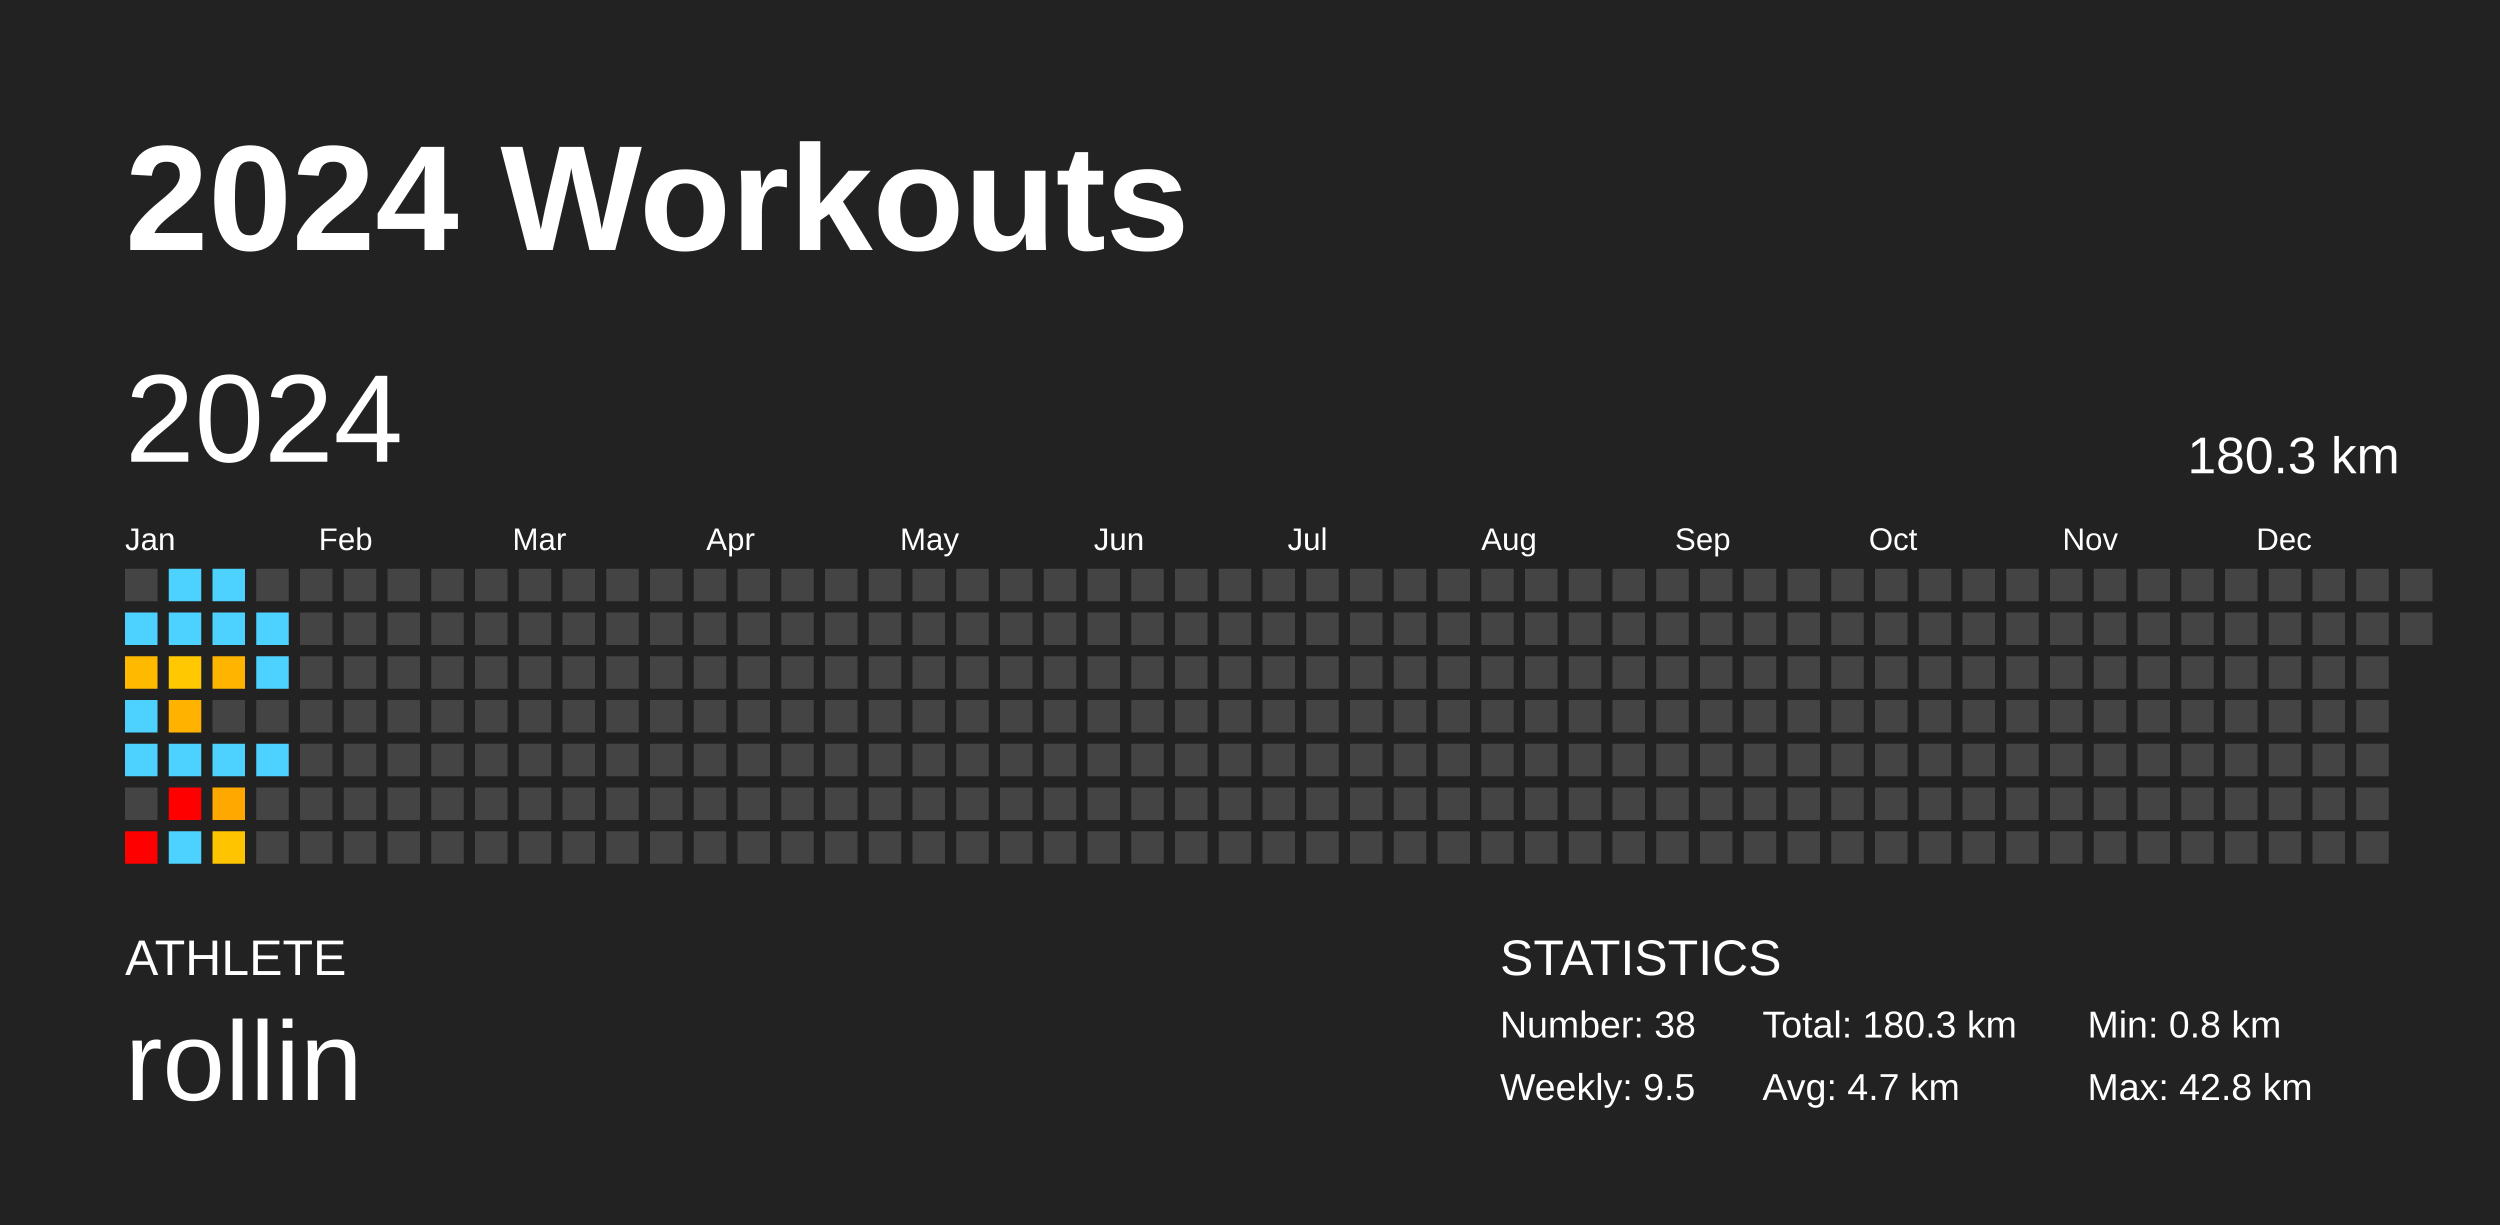
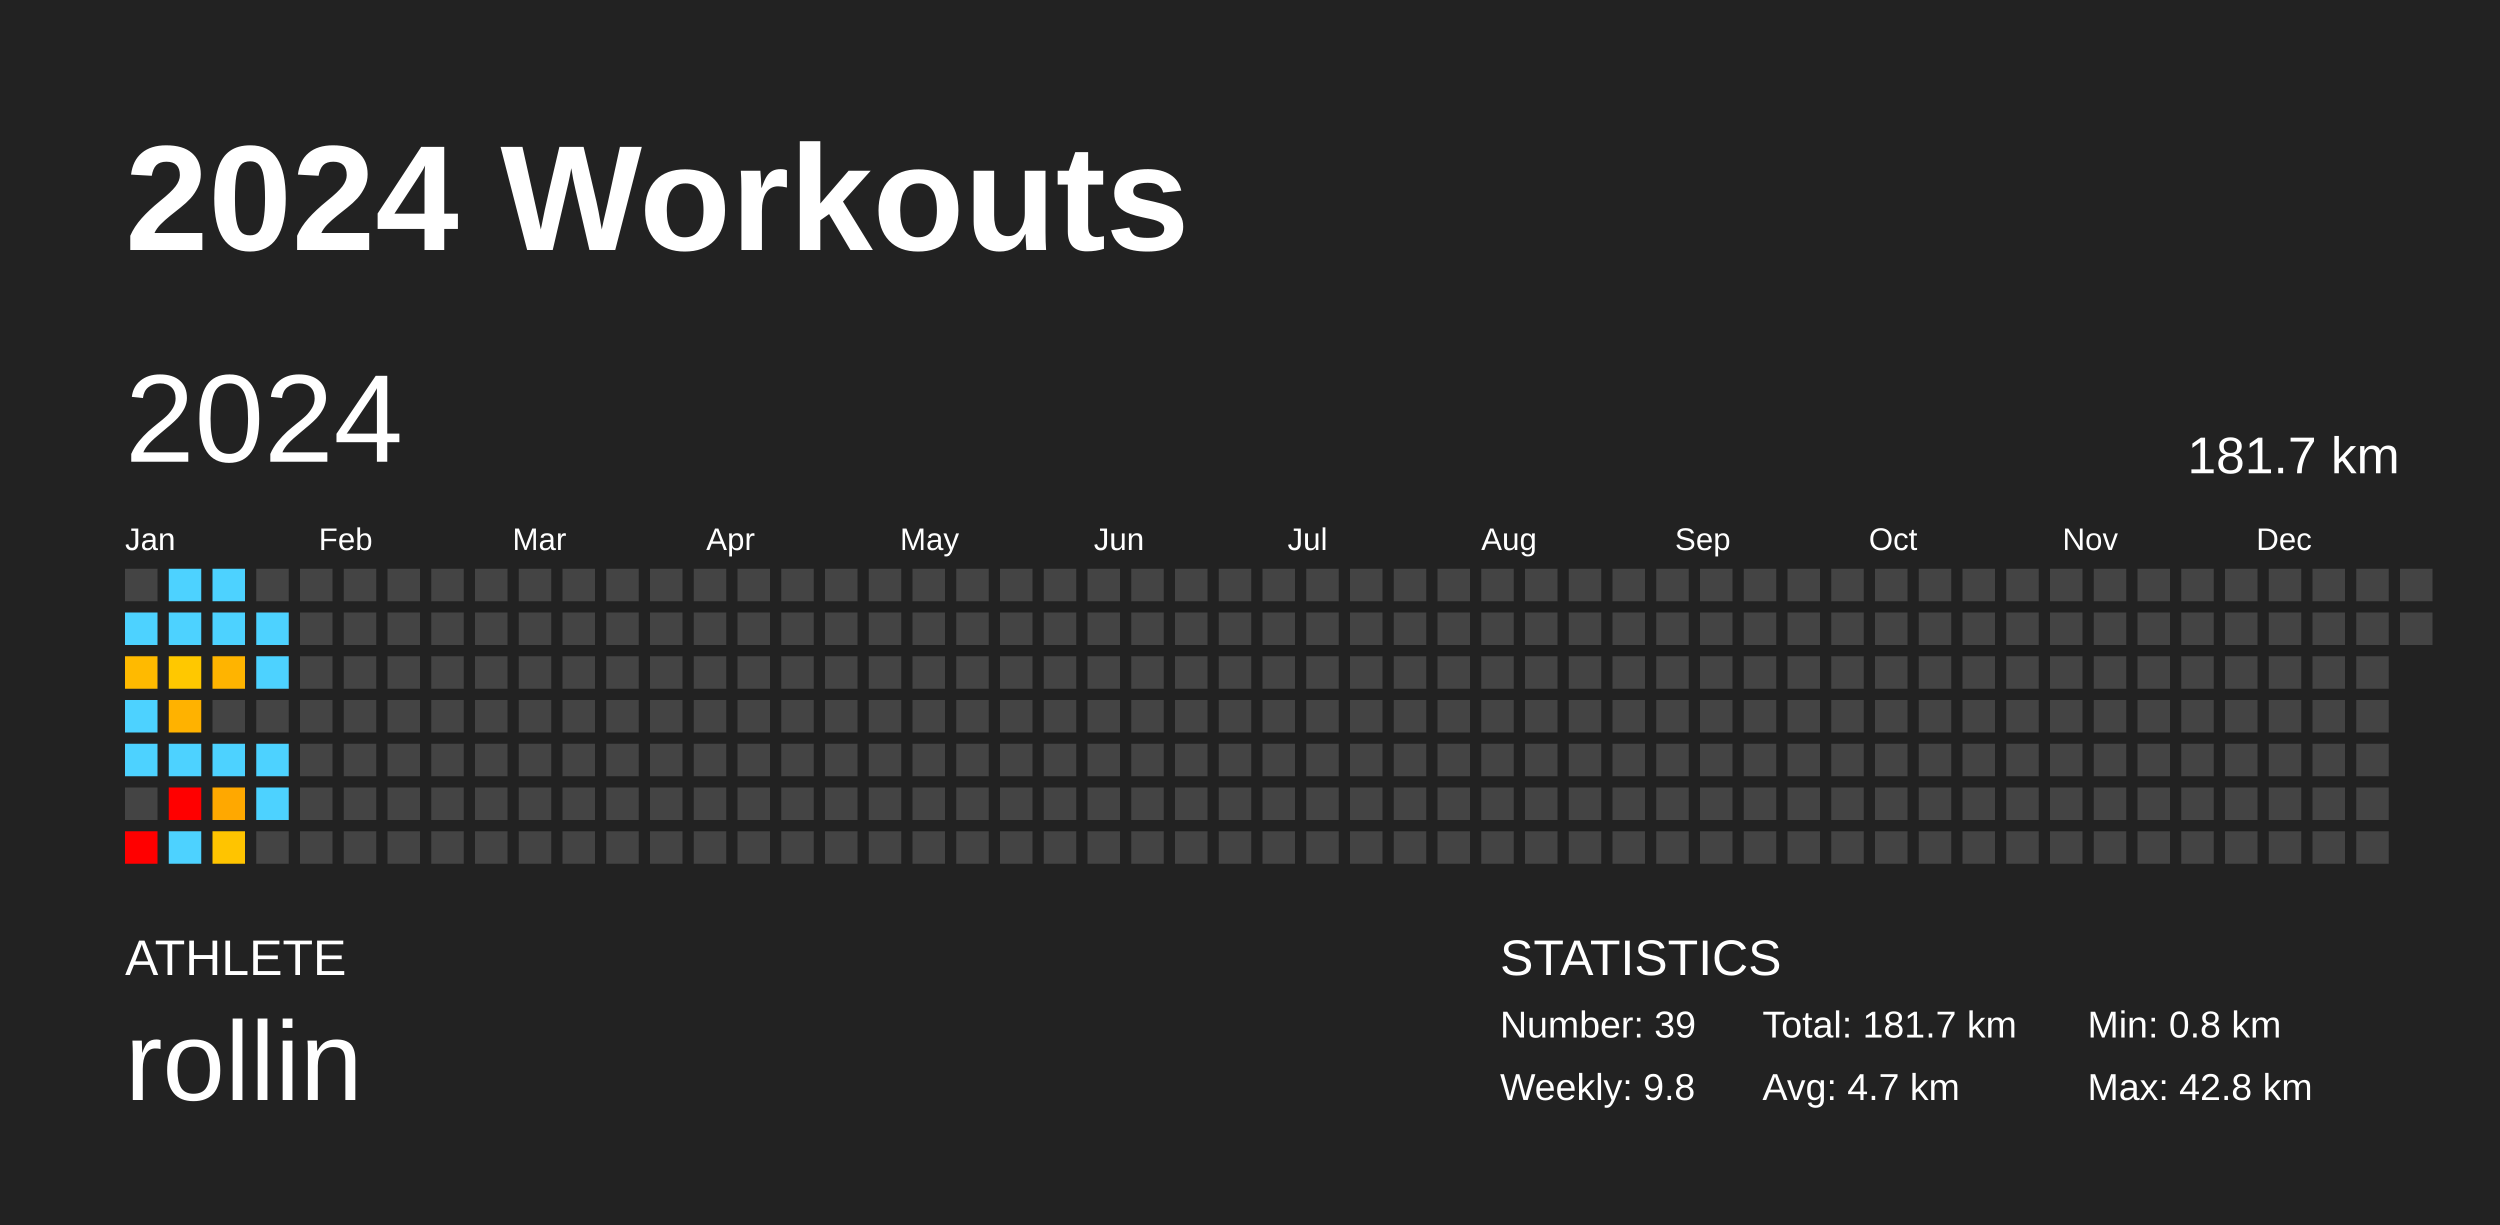
<svg xmlns="http://www.w3.org/2000/svg" baseProfile="full" height="98mm" version="1.1" viewBox="0,0,200,98" width="200mm">
  <defs />
  <rect fill="#222222" height="98" width="200" x="0" y="0" />
  <text fill="#FFFFFF" style="font-size:12px; font-family:Arial; font-weight:bold;" x="10" y="20">2024 Workouts</text>
  <text fill="#FFFFFF" style="font-size:4px; font-family:Arial" x="10" y="78">ATHLETE</text>
  <text fill="#FFFFFF" style="font-size:9px; font-family:Arial" x="10" y="88">rollin</text>
  <text fill="#FFFFFF" style="font-size:4px; font-family:Arial" x="120" y="78">STATISTICS</text>
-   <text fill="#FFFFFF" style="font-size:3px; font-family:Arial" x="120" y="83">Number: 38</text>
-   <text fill="#FFFFFF" style="font-size:3px; font-family:Arial" x="120" y="88">Weekly: 9.5</text>
-   <text fill="#FFFFFF" style="font-size:3px; font-family:Arial" x="141" y="83">Total: 180.3 km</text>
+   <text fill="#FFFFFF" style="font-size:3px; font-family:Arial" x="120" y="83">Number: 39</text>
+   <text fill="#FFFFFF" style="font-size:3px; font-family:Arial" x="120" y="88">Weekly: 9.8</text>
+   <text fill="#FFFFFF" style="font-size:3px; font-family:Arial" x="141" y="83">Total: 181.7 km</text>
  <text fill="#FFFFFF" style="font-size:3px; font-family:Arial" x="141" y="88">Avg: 4.7 km</text>
  <text fill="#FFFFFF" style="font-size:3px; font-family:Arial" x="167" y="83">Min: 0.8 km</text>
  <text fill="#FFFFFF" style="font-size:3px; font-family:Arial" x="167" y="88">Max: 42.8 km</text>
  <text dominant-baseline="hanging" fill="#FFFFFF" style="font-size:10.0px; font-family:Arial;" x="10" y="30">2024</text>
-   <text dominant-baseline="hanging" fill="#FFFFFF" style="font-size:4.125px; font-family:Arial;" x="175" y="35">180.3 km</text>
+   <text dominant-baseline="hanging" fill="#FFFFFF" style="font-size:4.125px; font-family:Arial;" x="175" y="35">181.7 km</text>
  <text fill="#FFFFFF" style="font-size:2.5px; font-family:Arial" x="10.0" y="44">Jan</text>
  <text fill="#FFFFFF" style="font-size:2.5px; font-family:Arial" x="25.5" y="44">Feb</text>
  <text fill="#FFFFFF" style="font-size:2.5px; font-family:Arial" x="41.0" y="44">Mar</text>
  <text fill="#FFFFFF" style="font-size:2.5px; font-family:Arial" x="56.5" y="44">Apr</text>
  <text fill="#FFFFFF" style="font-size:2.5px; font-family:Arial" x="72.0" y="44">May</text>
  <text fill="#FFFFFF" style="font-size:2.5px; font-family:Arial" x="87.5" y="44">Jun</text>
  <text fill="#FFFFFF" style="font-size:2.5px; font-family:Arial" x="103.0" y="44">Jul</text>
  <text fill="#FFFFFF" style="font-size:2.5px; font-family:Arial" x="118.5" y="44">Aug</text>
  <text fill="#FFFFFF" style="font-size:2.5px; font-family:Arial" x="134.0" y="44">Sep</text>
  <text fill="#FFFFFF" style="font-size:2.5px; font-family:Arial" x="149.5" y="44">Oct</text>
  <text fill="#FFFFFF" style="font-size:2.5px; font-family:Arial" x="165.0" y="44">Nov</text>
  <text fill="#FFFFFF" style="font-size:2.5px; font-family:Arial" x="180.5" y="44">Dec</text>
  <rect fill="#444444" height="2.6" width="2.6" x="10.0" y="45.5" />
  <rect fill="#4dd2ff" height="2.6" width="2.6" x="10.0" y="49.0" />
  <rect fill="#ffba00" height="2.6" width="2.6" x="10.0" y="52.5" />
  <rect fill="#4dd2ff" height="2.6" width="2.6" x="10.0" y="56.0" />
  <rect fill="#4dd2ff" height="2.6" width="2.6" x="10.0" y="59.5" />
  <rect fill="#444444" height="2.6" width="2.6" x="10.0" y="63.0" />
  <rect fill="red" height="2.6" width="2.6" x="10.0" y="66.5" />
  <rect fill="#4dd2ff" height="2.6" width="2.6" x="13.5" y="45.5" />
  <rect fill="#4dd2ff" height="2.6" width="2.6" x="13.5" y="49.0" />
  <rect fill="#ffc800" height="2.6" width="2.6" x="13.5" y="52.5" />
  <rect fill="#ffb200" height="2.6" width="2.6" x="13.5" y="56.0" />
  <rect fill="#4dd2ff" height="2.6" width="2.6" x="13.5" y="59.5" />
  <rect fill="red" height="2.6" width="2.6" x="13.5" y="63.0" />
  <rect fill="#4dd2ff" height="2.6" width="2.6" x="13.5" y="66.5" />
  <rect fill="#4dd2ff" height="2.6" width="2.6" x="17.0" y="45.5" />
  <rect fill="#4dd2ff" height="2.6" width="2.6" x="17.0" y="49.0" />
  <rect fill="#ffb400" height="2.6" width="2.6" x="17.0" y="52.5" />
  <rect fill="#444444" height="2.6" width="2.6" x="17.0" y="56.0" />
  <rect fill="#4dd2ff" height="2.6" width="2.6" x="17.0" y="59.5" />
  <rect fill="#ffa800" height="2.6" width="2.6" x="17.0" y="63.0" />
  <rect fill="#ffc400" height="2.6" width="2.6" x="17.0" y="66.5" />
  <rect fill="#444444" height="2.6" width="2.6" x="20.5" y="45.5" />
  <rect fill="#4dd2ff" height="2.6" width="2.6" x="20.5" y="49.0" />
  <rect fill="#4dd2ff" height="2.6" width="2.6" x="20.5" y="52.5" />
  <rect fill="#444444" height="2.6" width="2.6" x="20.5" y="56.0" />
  <rect fill="#4dd2ff" height="2.6" width="2.6" x="20.5" y="59.5" />
-   <rect fill="#444444" height="2.6" width="2.6" x="20.5" y="63.0" />
+   <rect fill="#4dd2ff" height="2.6" width="2.6" x="20.5" y="63.0" />
  <rect fill="#444444" height="2.6" width="2.6" x="20.5" y="66.5" />
  <rect fill="#444444" height="2.6" width="2.6" x="24.0" y="45.5" />
  <rect fill="#444444" height="2.6" width="2.6" x="24.0" y="49.0" />
  <rect fill="#444444" height="2.6" width="2.6" x="24.0" y="52.5" />
  <rect fill="#444444" height="2.6" width="2.6" x="24.0" y="56.0" />
  <rect fill="#444444" height="2.6" width="2.6" x="24.0" y="59.5" />
  <rect fill="#444444" height="2.6" width="2.6" x="24.0" y="63.0" />
  <rect fill="#444444" height="2.6" width="2.6" x="24.0" y="66.5" />
  <rect fill="#444444" height="2.6" width="2.6" x="27.5" y="45.5" />
  <rect fill="#444444" height="2.6" width="2.6" x="27.5" y="49.0" />
  <rect fill="#444444" height="2.6" width="2.6" x="27.5" y="52.5" />
  <rect fill="#444444" height="2.6" width="2.6" x="27.5" y="56.0" />
  <rect fill="#444444" height="2.6" width="2.6" x="27.5" y="59.5" />
  <rect fill="#444444" height="2.6" width="2.6" x="27.5" y="63.0" />
  <rect fill="#444444" height="2.6" width="2.6" x="27.5" y="66.5" />
  <rect fill="#444444" height="2.6" width="2.6" x="31.0" y="45.5" />
  <rect fill="#444444" height="2.6" width="2.6" x="31.0" y="49.0" />
  <rect fill="#444444" height="2.6" width="2.6" x="31.0" y="52.5" />
  <rect fill="#444444" height="2.6" width="2.6" x="31.0" y="56.0" />
  <rect fill="#444444" height="2.6" width="2.6" x="31.0" y="59.5" />
  <rect fill="#444444" height="2.6" width="2.6" x="31.0" y="63.0" />
  <rect fill="#444444" height="2.6" width="2.6" x="31.0" y="66.5" />
  <rect fill="#444444" height="2.6" width="2.6" x="34.5" y="45.5" />
  <rect fill="#444444" height="2.6" width="2.6" x="34.5" y="49.0" />
  <rect fill="#444444" height="2.6" width="2.6" x="34.5" y="52.5" />
  <rect fill="#444444" height="2.6" width="2.6" x="34.5" y="56.0" />
  <rect fill="#444444" height="2.6" width="2.6" x="34.5" y="59.5" />
  <rect fill="#444444" height="2.6" width="2.6" x="34.5" y="63.0" />
  <rect fill="#444444" height="2.6" width="2.6" x="34.5" y="66.5" />
  <rect fill="#444444" height="2.6" width="2.6" x="38.0" y="45.5" />
  <rect fill="#444444" height="2.6" width="2.6" x="38.0" y="49.0" />
  <rect fill="#444444" height="2.6" width="2.6" x="38.0" y="52.5" />
  <rect fill="#444444" height="2.6" width="2.6" x="38.0" y="56.0" />
  <rect fill="#444444" height="2.6" width="2.6" x="38.0" y="59.5" />
  <rect fill="#444444" height="2.6" width="2.6" x="38.0" y="63.0" />
  <rect fill="#444444" height="2.6" width="2.6" x="38.0" y="66.5" />
  <rect fill="#444444" height="2.6" width="2.6" x="41.5" y="45.5" />
  <rect fill="#444444" height="2.6" width="2.6" x="41.5" y="49.0" />
  <rect fill="#444444" height="2.6" width="2.6" x="41.5" y="52.5" />
  <rect fill="#444444" height="2.6" width="2.6" x="41.5" y="56.0" />
  <rect fill="#444444" height="2.6" width="2.6" x="41.5" y="59.5" />
  <rect fill="#444444" height="2.6" width="2.6" x="41.5" y="63.0" />
  <rect fill="#444444" height="2.6" width="2.6" x="41.5" y="66.5" />
  <rect fill="#444444" height="2.6" width="2.6" x="45.0" y="45.5" />
  <rect fill="#444444" height="2.6" width="2.6" x="45.0" y="49.0" />
  <rect fill="#444444" height="2.6" width="2.6" x="45.0" y="52.5" />
  <rect fill="#444444" height="2.6" width="2.6" x="45.0" y="56.0" />
  <rect fill="#444444" height="2.6" width="2.6" x="45.0" y="59.5" />
  <rect fill="#444444" height="2.6" width="2.6" x="45.0" y="63.0" />
  <rect fill="#444444" height="2.6" width="2.6" x="45.0" y="66.5" />
  <rect fill="#444444" height="2.6" width="2.6" x="48.5" y="45.5" />
  <rect fill="#444444" height="2.6" width="2.6" x="48.5" y="49.0" />
  <rect fill="#444444" height="2.6" width="2.6" x="48.5" y="52.5" />
  <rect fill="#444444" height="2.6" width="2.6" x="48.5" y="56.0" />
  <rect fill="#444444" height="2.6" width="2.6" x="48.5" y="59.5" />
  <rect fill="#444444" height="2.6" width="2.6" x="48.5" y="63.0" />
  <rect fill="#444444" height="2.6" width="2.6" x="48.5" y="66.5" />
  <rect fill="#444444" height="2.6" width="2.6" x="52.0" y="45.5" />
  <rect fill="#444444" height="2.6" width="2.6" x="52.0" y="49.0" />
  <rect fill="#444444" height="2.6" width="2.6" x="52.0" y="52.5" />
  <rect fill="#444444" height="2.6" width="2.6" x="52.0" y="56.0" />
  <rect fill="#444444" height="2.6" width="2.6" x="52.0" y="59.5" />
  <rect fill="#444444" height="2.6" width="2.6" x="52.0" y="63.0" />
  <rect fill="#444444" height="2.6" width="2.6" x="52.0" y="66.5" />
  <rect fill="#444444" height="2.6" width="2.6" x="55.5" y="45.5" />
  <rect fill="#444444" height="2.6" width="2.6" x="55.5" y="49.0" />
  <rect fill="#444444" height="2.6" width="2.6" x="55.5" y="52.5" />
  <rect fill="#444444" height="2.6" width="2.6" x="55.5" y="56.0" />
  <rect fill="#444444" height="2.6" width="2.6" x="55.5" y="59.5" />
  <rect fill="#444444" height="2.6" width="2.6" x="55.5" y="63.0" />
  <rect fill="#444444" height="2.6" width="2.6" x="55.5" y="66.5" />
  <rect fill="#444444" height="2.6" width="2.6" x="59.0" y="45.5" />
  <rect fill="#444444" height="2.6" width="2.6" x="59.0" y="49.0" />
  <rect fill="#444444" height="2.6" width="2.6" x="59.0" y="52.5" />
  <rect fill="#444444" height="2.6" width="2.6" x="59.0" y="56.0" />
  <rect fill="#444444" height="2.6" width="2.6" x="59.0" y="59.5" />
  <rect fill="#444444" height="2.6" width="2.6" x="59.0" y="63.0" />
  <rect fill="#444444" height="2.6" width="2.6" x="59.0" y="66.5" />
  <rect fill="#444444" height="2.6" width="2.6" x="62.5" y="45.5" />
  <rect fill="#444444" height="2.6" width="2.6" x="62.5" y="49.0" />
  <rect fill="#444444" height="2.6" width="2.6" x="62.5" y="52.5" />
  <rect fill="#444444" height="2.6" width="2.6" x="62.5" y="56.0" />
  <rect fill="#444444" height="2.6" width="2.6" x="62.5" y="59.5" />
  <rect fill="#444444" height="2.6" width="2.6" x="62.5" y="63.0" />
  <rect fill="#444444" height="2.6" width="2.6" x="62.5" y="66.5" />
  <rect fill="#444444" height="2.6" width="2.6" x="66.0" y="45.5" />
  <rect fill="#444444" height="2.6" width="2.6" x="66.0" y="49.0" />
  <rect fill="#444444" height="2.6" width="2.6" x="66.0" y="52.5" />
  <rect fill="#444444" height="2.6" width="2.6" x="66.0" y="56.0" />
  <rect fill="#444444" height="2.6" width="2.6" x="66.0" y="59.5" />
  <rect fill="#444444" height="2.6" width="2.6" x="66.0" y="63.0" />
  <rect fill="#444444" height="2.6" width="2.6" x="66.0" y="66.5" />
  <rect fill="#444444" height="2.6" width="2.6" x="69.5" y="45.5" />
  <rect fill="#444444" height="2.6" width="2.6" x="69.5" y="49.0" />
  <rect fill="#444444" height="2.6" width="2.6" x="69.5" y="52.5" />
  <rect fill="#444444" height="2.6" width="2.6" x="69.5" y="56.0" />
  <rect fill="#444444" height="2.6" width="2.6" x="69.5" y="59.5" />
  <rect fill="#444444" height="2.6" width="2.6" x="69.5" y="63.0" />
  <rect fill="#444444" height="2.6" width="2.6" x="69.5" y="66.5" />
  <rect fill="#444444" height="2.6" width="2.6" x="73.0" y="45.5" />
  <rect fill="#444444" height="2.6" width="2.6" x="73.0" y="49.0" />
  <rect fill="#444444" height="2.6" width="2.6" x="73.0" y="52.5" />
  <rect fill="#444444" height="2.6" width="2.6" x="73.0" y="56.0" />
  <rect fill="#444444" height="2.6" width="2.6" x="73.0" y="59.5" />
  <rect fill="#444444" height="2.6" width="2.6" x="73.0" y="63.0" />
  <rect fill="#444444" height="2.6" width="2.6" x="73.0" y="66.5" />
  <rect fill="#444444" height="2.6" width="2.6" x="76.5" y="45.5" />
  <rect fill="#444444" height="2.6" width="2.6" x="76.5" y="49.0" />
  <rect fill="#444444" height="2.6" width="2.6" x="76.5" y="52.5" />
  <rect fill="#444444" height="2.6" width="2.6" x="76.5" y="56.0" />
  <rect fill="#444444" height="2.6" width="2.6" x="76.5" y="59.5" />
  <rect fill="#444444" height="2.6" width="2.6" x="76.5" y="63.0" />
  <rect fill="#444444" height="2.6" width="2.6" x="76.5" y="66.5" />
  <rect fill="#444444" height="2.6" width="2.6" x="80.0" y="45.5" />
  <rect fill="#444444" height="2.6" width="2.6" x="80.0" y="49.0" />
  <rect fill="#444444" height="2.6" width="2.6" x="80.0" y="52.5" />
  <rect fill="#444444" height="2.6" width="2.6" x="80.0" y="56.0" />
  <rect fill="#444444" height="2.6" width="2.6" x="80.0" y="59.5" />
  <rect fill="#444444" height="2.6" width="2.6" x="80.0" y="63.0" />
  <rect fill="#444444" height="2.6" width="2.6" x="80.0" y="66.5" />
  <rect fill="#444444" height="2.6" width="2.6" x="83.5" y="45.5" />
  <rect fill="#444444" height="2.6" width="2.6" x="83.5" y="49.0" />
  <rect fill="#444444" height="2.6" width="2.6" x="83.5" y="52.5" />
  <rect fill="#444444" height="2.6" width="2.6" x="83.5" y="56.0" />
  <rect fill="#444444" height="2.6" width="2.6" x="83.5" y="59.5" />
  <rect fill="#444444" height="2.6" width="2.6" x="83.5" y="63.0" />
  <rect fill="#444444" height="2.6" width="2.6" x="83.5" y="66.5" />
  <rect fill="#444444" height="2.6" width="2.6" x="87.0" y="45.5" />
  <rect fill="#444444" height="2.6" width="2.6" x="87.0" y="49.0" />
  <rect fill="#444444" height="2.6" width="2.6" x="87.0" y="52.5" />
  <rect fill="#444444" height="2.6" width="2.6" x="87.0" y="56.0" />
  <rect fill="#444444" height="2.6" width="2.6" x="87.0" y="59.5" />
  <rect fill="#444444" height="2.6" width="2.6" x="87.0" y="63.0" />
  <rect fill="#444444" height="2.6" width="2.6" x="87.0" y="66.5" />
  <rect fill="#444444" height="2.6" width="2.6" x="90.5" y="45.5" />
  <rect fill="#444444" height="2.6" width="2.6" x="90.5" y="49.0" />
  <rect fill="#444444" height="2.6" width="2.6" x="90.5" y="52.5" />
  <rect fill="#444444" height="2.6" width="2.6" x="90.5" y="56.0" />
  <rect fill="#444444" height="2.6" width="2.6" x="90.5" y="59.5" />
  <rect fill="#444444" height="2.6" width="2.6" x="90.5" y="63.0" />
  <rect fill="#444444" height="2.6" width="2.6" x="90.5" y="66.5" />
  <rect fill="#444444" height="2.6" width="2.6" x="94.0" y="45.5" />
  <rect fill="#444444" height="2.6" width="2.6" x="94.0" y="49.0" />
  <rect fill="#444444" height="2.6" width="2.6" x="94.0" y="52.5" />
  <rect fill="#444444" height="2.6" width="2.6" x="94.0" y="56.0" />
  <rect fill="#444444" height="2.6" width="2.6" x="94.0" y="59.5" />
  <rect fill="#444444" height="2.6" width="2.6" x="94.0" y="63.0" />
  <rect fill="#444444" height="2.6" width="2.6" x="94.0" y="66.5" />
  <rect fill="#444444" height="2.6" width="2.6" x="97.5" y="45.5" />
  <rect fill="#444444" height="2.6" width="2.6" x="97.5" y="49.0" />
  <rect fill="#444444" height="2.6" width="2.6" x="97.5" y="52.5" />
  <rect fill="#444444" height="2.6" width="2.6" x="97.5" y="56.0" />
  <rect fill="#444444" height="2.6" width="2.6" x="97.5" y="59.5" />
  <rect fill="#444444" height="2.6" width="2.6" x="97.5" y="63.0" />
  <rect fill="#444444" height="2.6" width="2.6" x="97.5" y="66.5" />
  <rect fill="#444444" height="2.6" width="2.6" x="101.0" y="45.5" />
  <rect fill="#444444" height="2.6" width="2.6" x="101.0" y="49.0" />
  <rect fill="#444444" height="2.6" width="2.6" x="101.0" y="52.5" />
  <rect fill="#444444" height="2.6" width="2.6" x="101.0" y="56.0" />
  <rect fill="#444444" height="2.6" width="2.6" x="101.0" y="59.5" />
  <rect fill="#444444" height="2.6" width="2.6" x="101.0" y="63.0" />
  <rect fill="#444444" height="2.6" width="2.6" x="101.0" y="66.5" />
  <rect fill="#444444" height="2.6" width="2.6" x="104.5" y="45.5" />
  <rect fill="#444444" height="2.6" width="2.6" x="104.5" y="49.0" />
  <rect fill="#444444" height="2.6" width="2.6" x="104.5" y="52.5" />
  <rect fill="#444444" height="2.6" width="2.6" x="104.5" y="56.0" />
  <rect fill="#444444" height="2.6" width="2.6" x="104.5" y="59.5" />
  <rect fill="#444444" height="2.6" width="2.6" x="104.5" y="63.0" />
  <rect fill="#444444" height="2.6" width="2.6" x="104.5" y="66.5" />
  <rect fill="#444444" height="2.6" width="2.6" x="108.0" y="45.5" />
  <rect fill="#444444" height="2.6" width="2.6" x="108.0" y="49.0" />
  <rect fill="#444444" height="2.6" width="2.6" x="108.0" y="52.5" />
  <rect fill="#444444" height="2.6" width="2.6" x="108.0" y="56.0" />
  <rect fill="#444444" height="2.6" width="2.6" x="108.0" y="59.5" />
  <rect fill="#444444" height="2.6" width="2.6" x="108.0" y="63.0" />
  <rect fill="#444444" height="2.6" width="2.6" x="108.0" y="66.5" />
  <rect fill="#444444" height="2.6" width="2.6" x="111.5" y="45.5" />
  <rect fill="#444444" height="2.6" width="2.6" x="111.5" y="49.0" />
  <rect fill="#444444" height="2.6" width="2.6" x="111.5" y="52.5" />
  <rect fill="#444444" height="2.6" width="2.6" x="111.5" y="56.0" />
  <rect fill="#444444" height="2.6" width="2.6" x="111.5" y="59.5" />
  <rect fill="#444444" height="2.6" width="2.6" x="111.5" y="63.0" />
  <rect fill="#444444" height="2.6" width="2.6" x="111.5" y="66.5" />
  <rect fill="#444444" height="2.6" width="2.6" x="115.0" y="45.5" />
  <rect fill="#444444" height="2.6" width="2.6" x="115.0" y="49.0" />
  <rect fill="#444444" height="2.6" width="2.6" x="115.0" y="52.5" />
  <rect fill="#444444" height="2.6" width="2.6" x="115.0" y="56.0" />
  <rect fill="#444444" height="2.6" width="2.6" x="115.0" y="59.5" />
  <rect fill="#444444" height="2.6" width="2.6" x="115.0" y="63.0" />
  <rect fill="#444444" height="2.6" width="2.6" x="115.0" y="66.5" />
  <rect fill="#444444" height="2.6" width="2.6" x="118.5" y="45.5" />
  <rect fill="#444444" height="2.6" width="2.6" x="118.5" y="49.0" />
  <rect fill="#444444" height="2.6" width="2.6" x="118.5" y="52.5" />
  <rect fill="#444444" height="2.6" width="2.6" x="118.5" y="56.0" />
  <rect fill="#444444" height="2.6" width="2.6" x="118.5" y="59.5" />
  <rect fill="#444444" height="2.6" width="2.6" x="118.5" y="63.0" />
  <rect fill="#444444" height="2.6" width="2.6" x="118.5" y="66.5" />
  <rect fill="#444444" height="2.6" width="2.6" x="122.0" y="45.5" />
  <rect fill="#444444" height="2.6" width="2.6" x="122.0" y="49.0" />
  <rect fill="#444444" height="2.6" width="2.6" x="122.0" y="52.5" />
  <rect fill="#444444" height="2.6" width="2.6" x="122.0" y="56.0" />
  <rect fill="#444444" height="2.6" width="2.6" x="122.0" y="59.5" />
  <rect fill="#444444" height="2.6" width="2.6" x="122.0" y="63.0" />
  <rect fill="#444444" height="2.6" width="2.6" x="122.0" y="66.5" />
  <rect fill="#444444" height="2.6" width="2.6" x="125.5" y="45.5" />
  <rect fill="#444444" height="2.6" width="2.6" x="125.5" y="49.0" />
  <rect fill="#444444" height="2.6" width="2.6" x="125.5" y="52.5" />
  <rect fill="#444444" height="2.6" width="2.6" x="125.5" y="56.0" />
  <rect fill="#444444" height="2.6" width="2.6" x="125.5" y="59.5" />
  <rect fill="#444444" height="2.6" width="2.6" x="125.5" y="63.0" />
  <rect fill="#444444" height="2.6" width="2.6" x="125.5" y="66.5" />
  <rect fill="#444444" height="2.6" width="2.6" x="129.0" y="45.5" />
  <rect fill="#444444" height="2.6" width="2.6" x="129.0" y="49.0" />
  <rect fill="#444444" height="2.6" width="2.6" x="129.0" y="52.5" />
  <rect fill="#444444" height="2.6" width="2.6" x="129.0" y="56.0" />
  <rect fill="#444444" height="2.6" width="2.6" x="129.0" y="59.5" />
  <rect fill="#444444" height="2.6" width="2.6" x="129.0" y="63.0" />
  <rect fill="#444444" height="2.6" width="2.6" x="129.0" y="66.5" />
  <rect fill="#444444" height="2.6" width="2.6" x="132.5" y="45.5" />
  <rect fill="#444444" height="2.6" width="2.6" x="132.5" y="49.0" />
  <rect fill="#444444" height="2.6" width="2.6" x="132.5" y="52.5" />
  <rect fill="#444444" height="2.6" width="2.6" x="132.5" y="56.0" />
  <rect fill="#444444" height="2.6" width="2.6" x="132.5" y="59.5" />
  <rect fill="#444444" height="2.6" width="2.6" x="132.5" y="63.0" />
  <rect fill="#444444" height="2.6" width="2.6" x="132.5" y="66.5" />
  <rect fill="#444444" height="2.6" width="2.6" x="136.0" y="45.5" />
  <rect fill="#444444" height="2.6" width="2.6" x="136.0" y="49.0" />
  <rect fill="#444444" height="2.6" width="2.6" x="136.0" y="52.5" />
  <rect fill="#444444" height="2.6" width="2.6" x="136.0" y="56.0" />
  <rect fill="#444444" height="2.6" width="2.6" x="136.0" y="59.5" />
  <rect fill="#444444" height="2.6" width="2.6" x="136.0" y="63.0" />
  <rect fill="#444444" height="2.6" width="2.6" x="136.0" y="66.5" />
  <rect fill="#444444" height="2.6" width="2.6" x="139.5" y="45.5" />
  <rect fill="#444444" height="2.6" width="2.6" x="139.5" y="49.0" />
  <rect fill="#444444" height="2.6" width="2.6" x="139.5" y="52.5" />
  <rect fill="#444444" height="2.6" width="2.6" x="139.5" y="56.0" />
  <rect fill="#444444" height="2.6" width="2.6" x="139.5" y="59.5" />
  <rect fill="#444444" height="2.6" width="2.6" x="139.5" y="63.0" />
  <rect fill="#444444" height="2.6" width="2.6" x="139.5" y="66.5" />
  <rect fill="#444444" height="2.6" width="2.6" x="143.0" y="45.5" />
  <rect fill="#444444" height="2.6" width="2.6" x="143.0" y="49.0" />
  <rect fill="#444444" height="2.6" width="2.6" x="143.0" y="52.5" />
  <rect fill="#444444" height="2.6" width="2.6" x="143.0" y="56.0" />
  <rect fill="#444444" height="2.6" width="2.6" x="143.0" y="59.5" />
  <rect fill="#444444" height="2.6" width="2.6" x="143.0" y="63.0" />
  <rect fill="#444444" height="2.6" width="2.6" x="143.0" y="66.5" />
  <rect fill="#444444" height="2.6" width="2.6" x="146.5" y="45.5" />
  <rect fill="#444444" height="2.6" width="2.6" x="146.5" y="49.0" />
  <rect fill="#444444" height="2.6" width="2.6" x="146.5" y="52.5" />
  <rect fill="#444444" height="2.6" width="2.6" x="146.5" y="56.0" />
  <rect fill="#444444" height="2.6" width="2.6" x="146.5" y="59.5" />
  <rect fill="#444444" height="2.6" width="2.6" x="146.5" y="63.0" />
  <rect fill="#444444" height="2.6" width="2.6" x="146.5" y="66.5" />
  <rect fill="#444444" height="2.6" width="2.6" x="150.0" y="45.5" />
  <rect fill="#444444" height="2.6" width="2.6" x="150.0" y="49.0" />
  <rect fill="#444444" height="2.6" width="2.6" x="150.0" y="52.5" />
  <rect fill="#444444" height="2.6" width="2.6" x="150.0" y="56.0" />
  <rect fill="#444444" height="2.6" width="2.6" x="150.0" y="59.5" />
  <rect fill="#444444" height="2.6" width="2.6" x="150.0" y="63.0" />
  <rect fill="#444444" height="2.6" width="2.6" x="150.0" y="66.5" />
  <rect fill="#444444" height="2.6" width="2.6" x="153.5" y="45.5" />
  <rect fill="#444444" height="2.6" width="2.6" x="153.5" y="49.0" />
  <rect fill="#444444" height="2.6" width="2.6" x="153.5" y="52.5" />
  <rect fill="#444444" height="2.6" width="2.6" x="153.5" y="56.0" />
  <rect fill="#444444" height="2.6" width="2.6" x="153.5" y="59.5" />
  <rect fill="#444444" height="2.6" width="2.6" x="153.5" y="63.0" />
  <rect fill="#444444" height="2.6" width="2.6" x="153.5" y="66.5" />
  <rect fill="#444444" height="2.6" width="2.6" x="157.0" y="45.5" />
  <rect fill="#444444" height="2.6" width="2.6" x="157.0" y="49.0" />
  <rect fill="#444444" height="2.6" width="2.6" x="157.0" y="52.5" />
  <rect fill="#444444" height="2.6" width="2.6" x="157.0" y="56.0" />
  <rect fill="#444444" height="2.6" width="2.6" x="157.0" y="59.5" />
  <rect fill="#444444" height="2.6" width="2.6" x="157.0" y="63.0" />
  <rect fill="#444444" height="2.6" width="2.6" x="157.0" y="66.5" />
  <rect fill="#444444" height="2.6" width="2.6" x="160.5" y="45.5" />
  <rect fill="#444444" height="2.6" width="2.6" x="160.5" y="49.0" />
  <rect fill="#444444" height="2.6" width="2.6" x="160.5" y="52.5" />
  <rect fill="#444444" height="2.6" width="2.6" x="160.5" y="56.0" />
  <rect fill="#444444" height="2.6" width="2.6" x="160.5" y="59.5" />
  <rect fill="#444444" height="2.6" width="2.6" x="160.5" y="63.0" />
  <rect fill="#444444" height="2.6" width="2.6" x="160.5" y="66.5" />
  <rect fill="#444444" height="2.6" width="2.6" x="164.0" y="45.5" />
  <rect fill="#444444" height="2.6" width="2.6" x="164.0" y="49.0" />
  <rect fill="#444444" height="2.6" width="2.6" x="164.0" y="52.5" />
  <rect fill="#444444" height="2.6" width="2.6" x="164.0" y="56.0" />
  <rect fill="#444444" height="2.6" width="2.6" x="164.0" y="59.5" />
  <rect fill="#444444" height="2.6" width="2.6" x="164.0" y="63.0" />
  <rect fill="#444444" height="2.6" width="2.6" x="164.0" y="66.5" />
  <rect fill="#444444" height="2.6" width="2.6" x="167.5" y="45.5" />
  <rect fill="#444444" height="2.6" width="2.6" x="167.5" y="49.0" />
  <rect fill="#444444" height="2.6" width="2.6" x="167.5" y="52.5" />
  <rect fill="#444444" height="2.6" width="2.6" x="167.5" y="56.0" />
  <rect fill="#444444" height="2.6" width="2.6" x="167.5" y="59.5" />
  <rect fill="#444444" height="2.6" width="2.6" x="167.5" y="63.0" />
  <rect fill="#444444" height="2.6" width="2.6" x="167.5" y="66.5" />
  <rect fill="#444444" height="2.6" width="2.6" x="171.0" y="45.5" />
  <rect fill="#444444" height="2.6" width="2.6" x="171.0" y="49.0" />
  <rect fill="#444444" height="2.6" width="2.6" x="171.0" y="52.5" />
  <rect fill="#444444" height="2.6" width="2.6" x="171.0" y="56.0" />
  <rect fill="#444444" height="2.6" width="2.6" x="171.0" y="59.5" />
  <rect fill="#444444" height="2.6" width="2.6" x="171.0" y="63.0" />
  <rect fill="#444444" height="2.6" width="2.6" x="171.0" y="66.5" />
  <rect fill="#444444" height="2.6" width="2.6" x="174.5" y="45.5" />
  <rect fill="#444444" height="2.6" width="2.6" x="174.5" y="49.0" />
  <rect fill="#444444" height="2.6" width="2.6" x="174.5" y="52.5" />
  <rect fill="#444444" height="2.6" width="2.6" x="174.5" y="56.0" />
  <rect fill="#444444" height="2.6" width="2.6" x="174.5" y="59.5" />
  <rect fill="#444444" height="2.6" width="2.6" x="174.5" y="63.0" />
  <rect fill="#444444" height="2.6" width="2.6" x="174.5" y="66.5" />
  <rect fill="#444444" height="2.6" width="2.6" x="178.0" y="45.5" />
  <rect fill="#444444" height="2.6" width="2.6" x="178.0" y="49.0" />
  <rect fill="#444444" height="2.6" width="2.6" x="178.0" y="52.5" />
  <rect fill="#444444" height="2.6" width="2.6" x="178.0" y="56.0" />
  <rect fill="#444444" height="2.6" width="2.6" x="178.0" y="59.5" />
  <rect fill="#444444" height="2.6" width="2.6" x="178.0" y="63.0" />
  <rect fill="#444444" height="2.6" width="2.6" x="178.0" y="66.5" />
  <rect fill="#444444" height="2.6" width="2.6" x="181.5" y="45.5" />
  <rect fill="#444444" height="2.6" width="2.6" x="181.5" y="49.0" />
  <rect fill="#444444" height="2.6" width="2.6" x="181.5" y="52.5" />
  <rect fill="#444444" height="2.6" width="2.6" x="181.5" y="56.0" />
  <rect fill="#444444" height="2.6" width="2.6" x="181.5" y="59.5" />
  <rect fill="#444444" height="2.6" width="2.6" x="181.5" y="63.0" />
  <rect fill="#444444" height="2.6" width="2.6" x="181.5" y="66.5" />
  <rect fill="#444444" height="2.6" width="2.6" x="185.0" y="45.5" />
  <rect fill="#444444" height="2.6" width="2.6" x="185.0" y="49.0" />
  <rect fill="#444444" height="2.6" width="2.6" x="185.0" y="52.5" />
  <rect fill="#444444" height="2.6" width="2.6" x="185.0" y="56.0" />
  <rect fill="#444444" height="2.6" width="2.6" x="185.0" y="59.5" />
  <rect fill="#444444" height="2.6" width="2.6" x="185.0" y="63.0" />
  <rect fill="#444444" height="2.6" width="2.6" x="185.0" y="66.5" />
  <rect fill="#444444" height="2.6" width="2.6" x="188.5" y="45.5" />
  <rect fill="#444444" height="2.6" width="2.6" x="188.5" y="49.0" />
  <rect fill="#444444" height="2.6" width="2.6" x="188.5" y="52.5" />
  <rect fill="#444444" height="2.6" width="2.6" x="188.5" y="56.0" />
  <rect fill="#444444" height="2.6" width="2.6" x="188.5" y="59.5" />
  <rect fill="#444444" height="2.6" width="2.6" x="188.5" y="63.0" />
  <rect fill="#444444" height="2.6" width="2.6" x="188.5" y="66.5" />
  <rect fill="#444444" height="2.6" width="2.6" x="192.0" y="45.5" />
  <rect fill="#444444" height="2.6" width="2.6" x="192.0" y="49.0" />
</svg>
